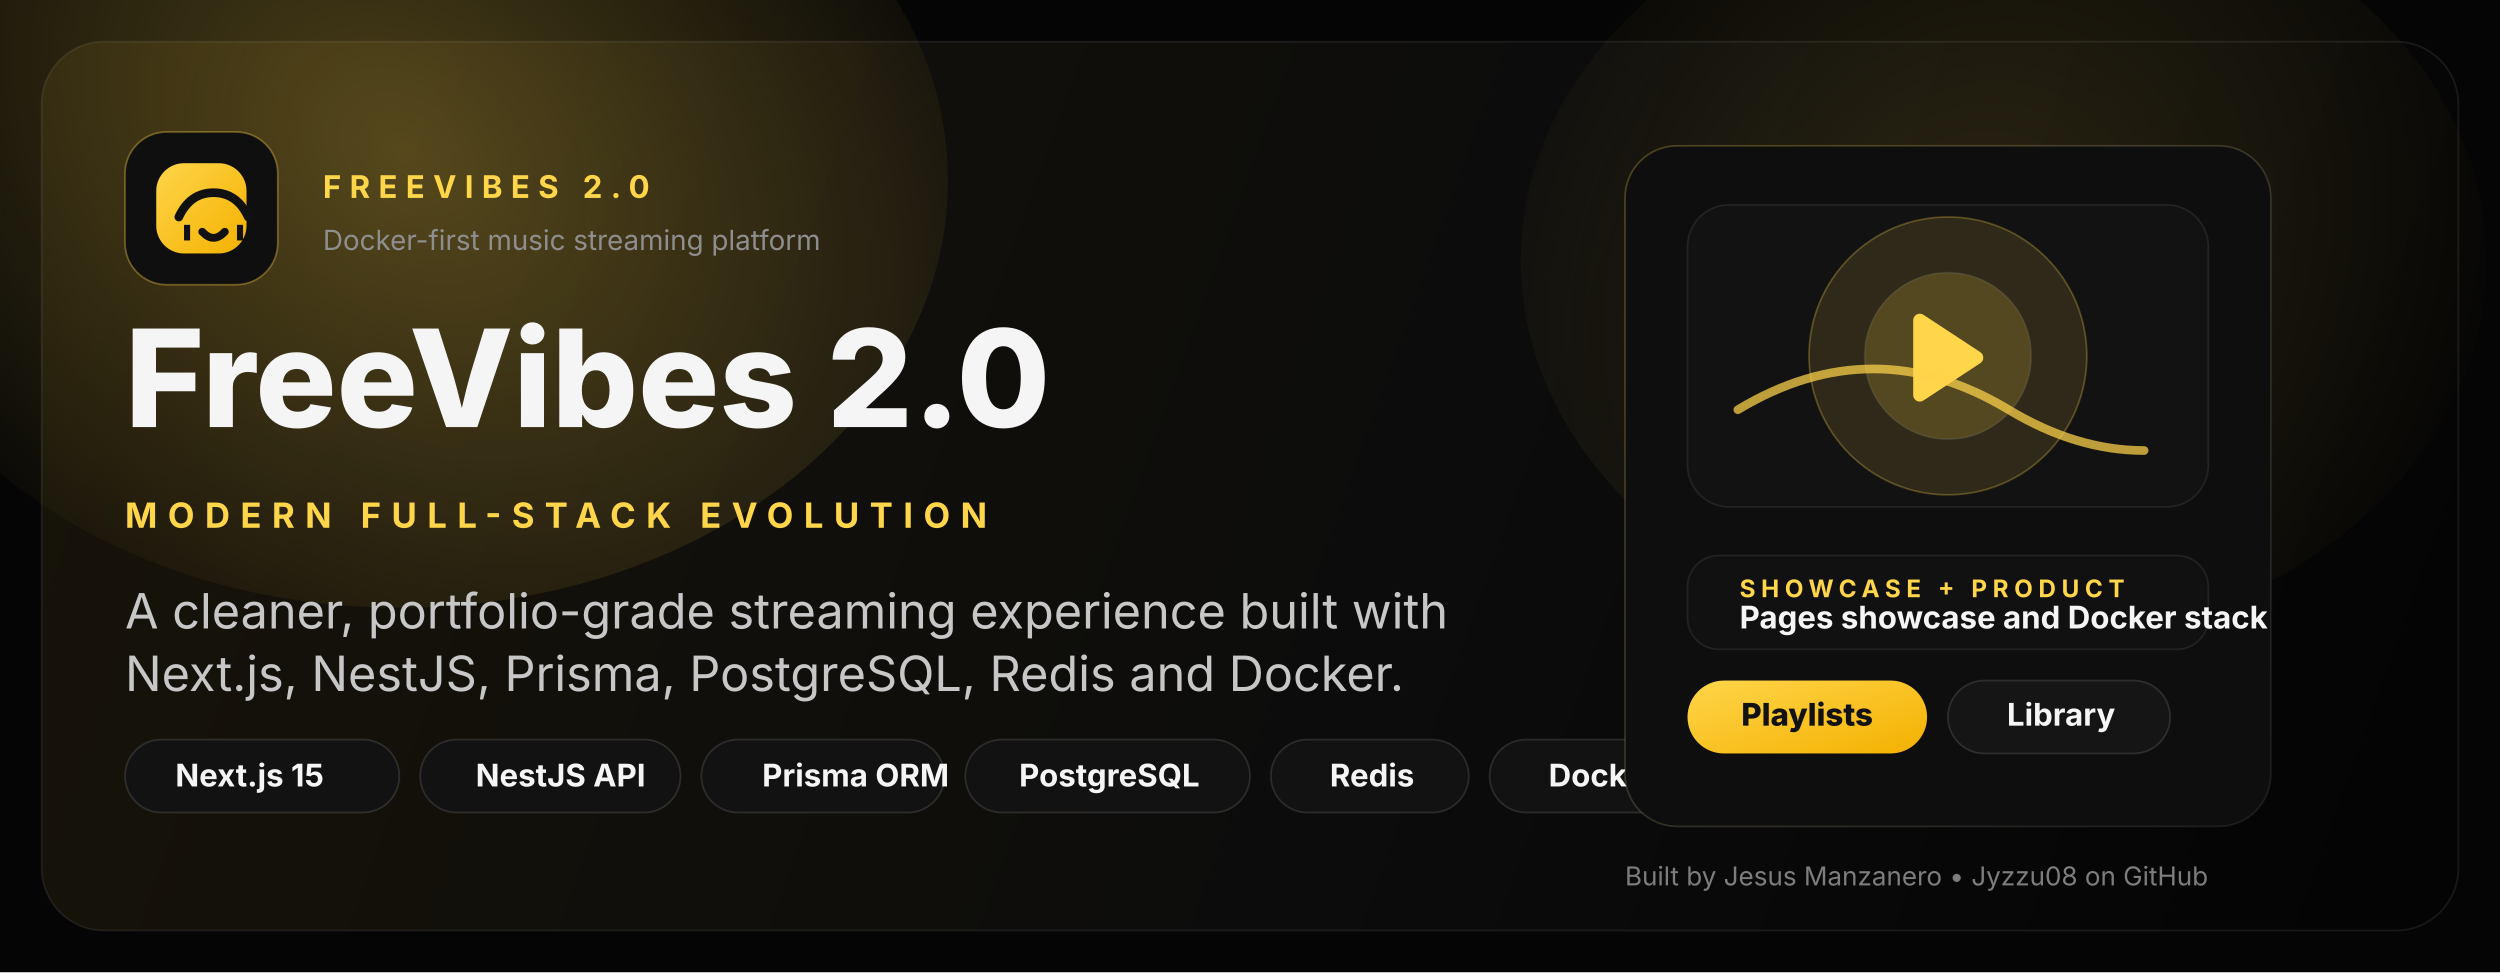
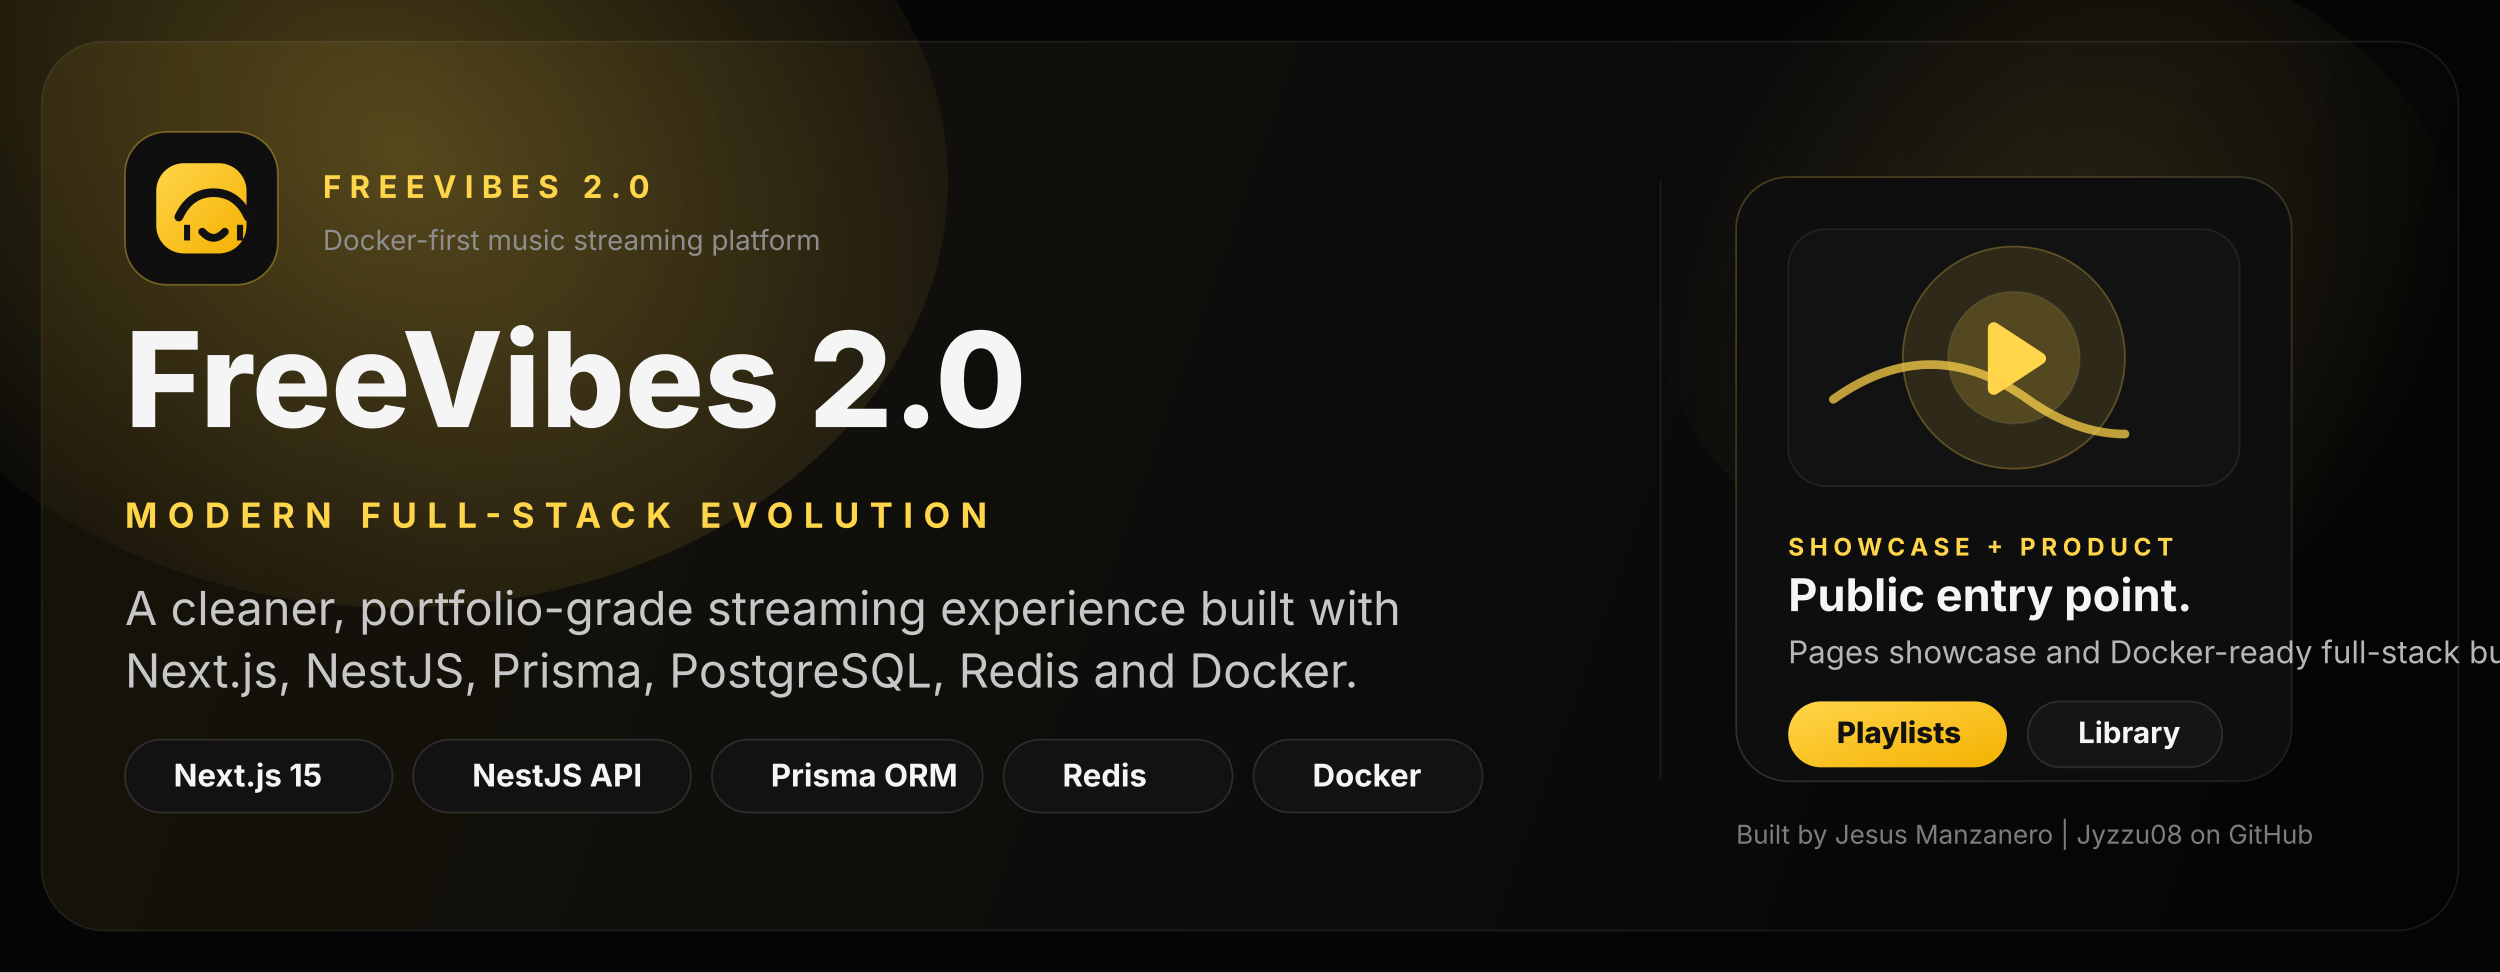
<svg xmlns="http://www.w3.org/2000/svg" width="1440" height="560" viewBox="0 0 1440 560" fill="none" role="img" aria-labelledby="title desc">
  <defs>
    <linearGradient id="bg" x1="72" y1="48" x2="1368" y2="512" gradientUnits="userSpaceOnUse">
      <stop stop-color="#171309" />
      <stop offset="0.58" stop-color="#0C0C0C" />
      <stop offset="1" stop-color="#040404" />
    </linearGradient>
    <radialGradient id="glowA" cx="0" cy="0" r="1" gradientUnits="userSpaceOnUse" gradientTransform="translate(234 88) rotate(36.19) scale(428.817 321.225)">
      <stop stop-color="#FFD54A" stop-opacity="0.28" />
      <stop offset="1" stop-color="#FFD54A" stop-opacity="0" />
    </radialGradient>
-     <radialGradient id="glowB" cx="0" cy="0" r="1" gradientUnits="userSpaceOnUse" gradientTransform="translate(1134 154) rotate(124.789) scale(362.113 302.703)">
+     <radialGradient id="glowB" cx="0" cy="0" r="1" gradientUnits="userSpaceOnUse" gradientTransform="translate(1186 160) rotate(122) scale(288 214)">
      <stop stop-color="#FFD54A" stop-opacity="0.14" />
      <stop offset="1" stop-color="#FFD54A" stop-opacity="0" />
    </radialGradient>
-     <linearGradient id="cardStroke" x1="926" y1="86" x2="1304" y2="450" gradientUnits="userSpaceOnUse">
-       <stop stop-color="#FFD54A" stop-opacity="0.25" />
+     <linearGradient id="cardStroke" x1="1000" y1="104" x2="1320" y2="450" gradientUnits="userSpaceOnUse">
+       <stop stop-color="#FFD54A" stop-opacity="0.24" />
      <stop offset="1" stop-color="#FFFFFF" stop-opacity="0.08" />
    </linearGradient>
    <linearGradient id="accent" x1="0" y1="0" x2="1" y2="1">
      <stop stop-color="#FFD54A" />
      <stop offset="1" stop-color="#F4B100" />
    </linearGradient>
  </defs>
  <rect width="1440" height="560" fill="#050505" />
  <rect x="24" y="24" width="1392" height="512" rx="36" fill="url(#bg)" stroke="rgba(255,255,255,0.08)" />
  <ellipse cx="230" cy="104" rx="316" ry="246" fill="url(#glowA)" />
-   <ellipse cx="1154" cy="150" rx="278" ry="222" fill="url(#glowB)" />
+   <ellipse cx="1186" cy="160" rx="236" ry="194" fill="url(#glowB)" />
+   <rect x="956" y="104" width="1" height="344" fill="rgba(255,255,255,0.08)" />
  <rect x="72" y="76" width="88" height="88" rx="24" fill="#0F0F0F" stroke="rgba(255,213,74,0.36)" />
  <rect x="90" y="94" width="52" height="52" rx="16" fill="url(#accent)" />
  <path d="M103 125C107.333 115.667 114 111 123 111C132 111 138.667 115.667 143 125" stroke="#111111" stroke-width="5" stroke-linecap="round" />
  <path d="M106 129.5H109.5V138.5H106V129.5Z" fill="#111111" />
  <path d="M136.5 129.5H140V138.5H136.5V129.5Z" fill="#111111" />
  <path d="M116.5 133.5C118.7 135.833 120.867 137 123 137C125.133 137 127.3 135.833 129.5 133.5" stroke="#111111" stroke-width="4.5" stroke-linecap="round" />
  <text x="186" y="114" fill="#FFD54A" font-family="Inter, Arial, sans-serif" font-size="18" font-weight="700" letter-spacing="4.8">FREEVIBES 2.0</text>
  <text x="186" y="144" fill="#8E8E8E" font-family="Inter, Arial, sans-serif" font-size="16">Docker-first music streaming platform</text>
-   <text x="72" y="246" fill="#F5F5F5" font-family="Inter, Arial, sans-serif" font-size="78" font-weight="800">FreeVibes 2.0</text>
+   <text x="72" y="246" fill="#F5F5F5" font-family="Inter, Arial, sans-serif" font-size="76" font-weight="800">FreeVibes 2.0</text>
  <text x="72" y="304" fill="#FFD54A" font-family="Inter, Arial, sans-serif" font-size="20" font-weight="700" letter-spacing="6">MODERN FULL-STACK EVOLUTION</text>
-   <text x="72" y="362" fill="#C7C7C7" font-family="Inter, Arial, sans-serif" font-size="28">
+   <text x="72" y="360" fill="#C7C7C7" font-family="Inter, Arial, sans-serif" font-size="27">
    <tspan x="72" dy="0">A cleaner, portfolio-grade streaming experience built with</tspan>
    <tspan x="72" dy="36">Next.js, NestJS, Prisma, PostgreSQL, Redis and Docker.</tspan>
  </text>
-   <rect x="72" y="426" width="158" height="42" rx="21" fill="#121212" stroke="rgba(255,255,255,0.12)" />
-   <text x="101" y="453" fill="#F5F5F5" font-family="Inter, Arial, sans-serif" font-size="18" font-weight="700">Next.js 15</text>
-   <rect x="242" y="426" width="150" height="42" rx="21" fill="#121212" stroke="rgba(255,255,255,0.12)" />
-   <text x="274" y="453" fill="#F5F5F5" font-family="Inter, Arial, sans-serif" font-size="18" font-weight="700">NestJS API</text>
-   <rect x="404" y="426" width="140" height="42" rx="21" fill="#121212" stroke="rgba(255,255,255,0.12)" />
-   <text x="439" y="453" fill="#F5F5F5" font-family="Inter, Arial, sans-serif" font-size="18" font-weight="700">Prisma ORM</text>
-   <rect x="556" y="426" width="164" height="42" rx="21" fill="#121212" stroke="rgba(255,255,255,0.12)" />
-   <text x="587" y="453" fill="#F5F5F5" font-family="Inter, Arial, sans-serif" font-size="18" font-weight="700">PostgreSQL</text>
-   <rect x="732" y="426" width="114" height="42" rx="21" fill="#121212" stroke="rgba(255,255,255,0.12)" />
-   <text x="766" y="453" fill="#F5F5F5" font-family="Inter, Arial, sans-serif" font-size="18" font-weight="700">Redis</text>
-   <rect x="858" y="426" width="128" height="42" rx="21" fill="#121212" stroke="rgba(255,255,255,0.12)" />
-   <text x="892" y="453" fill="#F5F5F5" font-family="Inter, Arial, sans-serif" font-size="18" font-weight="700">Docker</text>
-   <rect x="936" y="84" width="372" height="392" rx="30" fill="#0E0E0E" stroke="url(#cardStroke)" />
-   <rect x="972" y="118" width="300" height="174" rx="24" fill="#121212" stroke="rgba(255,255,255,0.08)" />
-   <circle cx="1122" cy="205" r="80" fill="rgba(255,213,74,0.12)" stroke="rgba(255,213,74,0.28)" />
-   <circle cx="1122" cy="205" r="48" fill="rgba(255,213,74,0.18)" stroke="rgba(255,255,255,0.08)" />
-   <path d="M1102 184.5C1102 181.462 1105.37 179.648 1107.9 181.32L1140.64 202.82C1142.94 204.331 1142.94 207.669 1140.64 209.18L1107.9 230.68C1105.37 232.352 1102 230.538 1102 227.5V184.5Z" fill="#FFD54A" />
-   <path d="M1001 236C1027 220.333 1053 212.5 1079 212.5C1105 212.5 1131 220.333 1157 236C1183 251.667 1209 259.5 1235 259.5" stroke="rgba(255,213,74,0.72)" stroke-width="5" stroke-linecap="round" />
-   <rect x="972" y="320" width="300" height="54" rx="18" fill="#111111" stroke="rgba(255,255,255,0.08)" />
-   <text x="1002" y="344" fill="#FFD54A" font-family="Inter, Arial, sans-serif" font-size="14" font-weight="700" letter-spacing="3.2">SHOWCASE + PRODUCT</text>
-   <text x="1002" y="362" fill="#F5F5F5" font-family="Inter, Arial, sans-serif" font-size="18" font-weight="700">Pages showcase and Docker stack</text>
-   <rect x="972" y="392" width="138" height="42" rx="21" fill="url(#accent)" />
-   <text x="1003" y="418" fill="#121212" font-family="Inter, Arial, sans-serif" font-size="18" font-weight="800">Playlists</text>
-   <rect x="1122" y="392" width="128" height="42" rx="21" fill="#151515" stroke="rgba(255,255,255,0.12)" />
-   <text x="1156" y="418" fill="#F5F5F5" font-family="Inter, Arial, sans-serif" font-size="18" font-weight="700">Library</text>
-   <text x="936" y="510" fill="#7D7D7D" font-family="Inter, Arial, sans-serif" font-size="15">Built by Jesus Manzanero  •  Jyzzu08 on GitHub</text>
+   <rect x="72" y="426" width="154" height="42" rx="21" fill="#121212" stroke="rgba(255,255,255,0.12)" />
+   <text x="100" y="453" fill="#F5F5F5" font-family="Inter, Arial, sans-serif" font-size="18" font-weight="700">Next.js 15</text>
+   <rect x="238" y="426" width="160" height="42" rx="21" fill="#121212" stroke="rgba(255,255,255,0.12)" />
+   <text x="272" y="453" fill="#F5F5F5" font-family="Inter, Arial, sans-serif" font-size="18" font-weight="700">NestJS API</text>
+   <rect x="410" y="426" width="156" height="42" rx="21" fill="#121212" stroke="rgba(255,255,255,0.12)" />
+   <text x="444" y="453" fill="#F5F5F5" font-family="Inter, Arial, sans-serif" font-size="18" font-weight="700">Prisma ORM</text>
+   <rect x="578" y="426" width="132" height="42" rx="21" fill="#121212" stroke="rgba(255,255,255,0.12)" />
+   <text x="612" y="453" fill="#F5F5F5" font-family="Inter, Arial, sans-serif" font-size="18" font-weight="700">Redis</text>
+   <rect x="722" y="426" width="132" height="42" rx="21" fill="#121212" stroke="rgba(255,255,255,0.12)" />
+   <text x="756" y="453" fill="#F5F5F5" font-family="Inter, Arial, sans-serif" font-size="18" font-weight="700">Docker</text>
+   <rect x="1000" y="102" width="320" height="348" rx="30" fill="#0E0E0E" stroke="url(#cardStroke)" />
+   <rect x="1030" y="132" width="260" height="148" rx="22" fill="#121212" stroke="rgba(255,255,255,0.08)" />
+   <circle cx="1160" cy="206" r="64" fill="rgba(255,213,74,0.12)" stroke="rgba(255,213,74,0.28)" />
+   <circle cx="1160" cy="206" r="38" fill="rgba(255,213,74,0.18)" stroke="rgba(255,255,255,0.08)" />
+   <path d="M1145 189C1145 186.262 1148.03 184.63 1150.31 186.137L1177 203.637C1179.07 204.998 1179.07 208.002 1177 209.363L1150.31 226.863C1148.03 228.37 1145 226.738 1145 224V189Z" fill="#FFD54A" />
+   <path d="M1056 230C1074.67 216.667 1093.33 210 1112 210C1130.67 210 1149.33 216.667 1168 230C1186.67 243.333 1205.33 250 1224 250" stroke="rgba(255,213,74,0.72)" stroke-width="5" stroke-linecap="round" />
+   <text x="1030" y="320" fill="#FFD54A" font-family="Inter, Arial, sans-serif" font-size="14" font-weight="700" letter-spacing="3.2">SHOWCASE + PRODUCT</text>
+   <text x="1030" y="352" fill="#F5F5F5" font-family="Inter, Arial, sans-serif" font-size="26" font-weight="700">Public entry point.</text>
+   <text x="1030" y="382" fill="#B5B5B5" font-family="Inter, Arial, sans-serif" font-size="18">Pages showcase and Docker-ready full-stack build.</text>
+   <rect x="1030" y="404" width="126" height="38" rx="19" fill="url(#accent)" />
+   <text x="1058" y="428" fill="#121212" font-family="Inter, Arial, sans-serif" font-size="17" font-weight="800">Playlists</text>
+   <rect x="1168" y="404" width="112" height="38" rx="19" fill="#151515" stroke="rgba(255,255,255,0.12)" />
+   <text x="1197" y="428" fill="#F5F5F5" font-family="Inter, Arial, sans-serif" font-size="17" font-weight="700">Library</text>
+   <text x="1000" y="486" fill="#7D7D7D" font-family="Inter, Arial, sans-serif" font-size="15">Built by Jesus Manzanero | Jyzzu08 on GitHub</text>
</svg>
